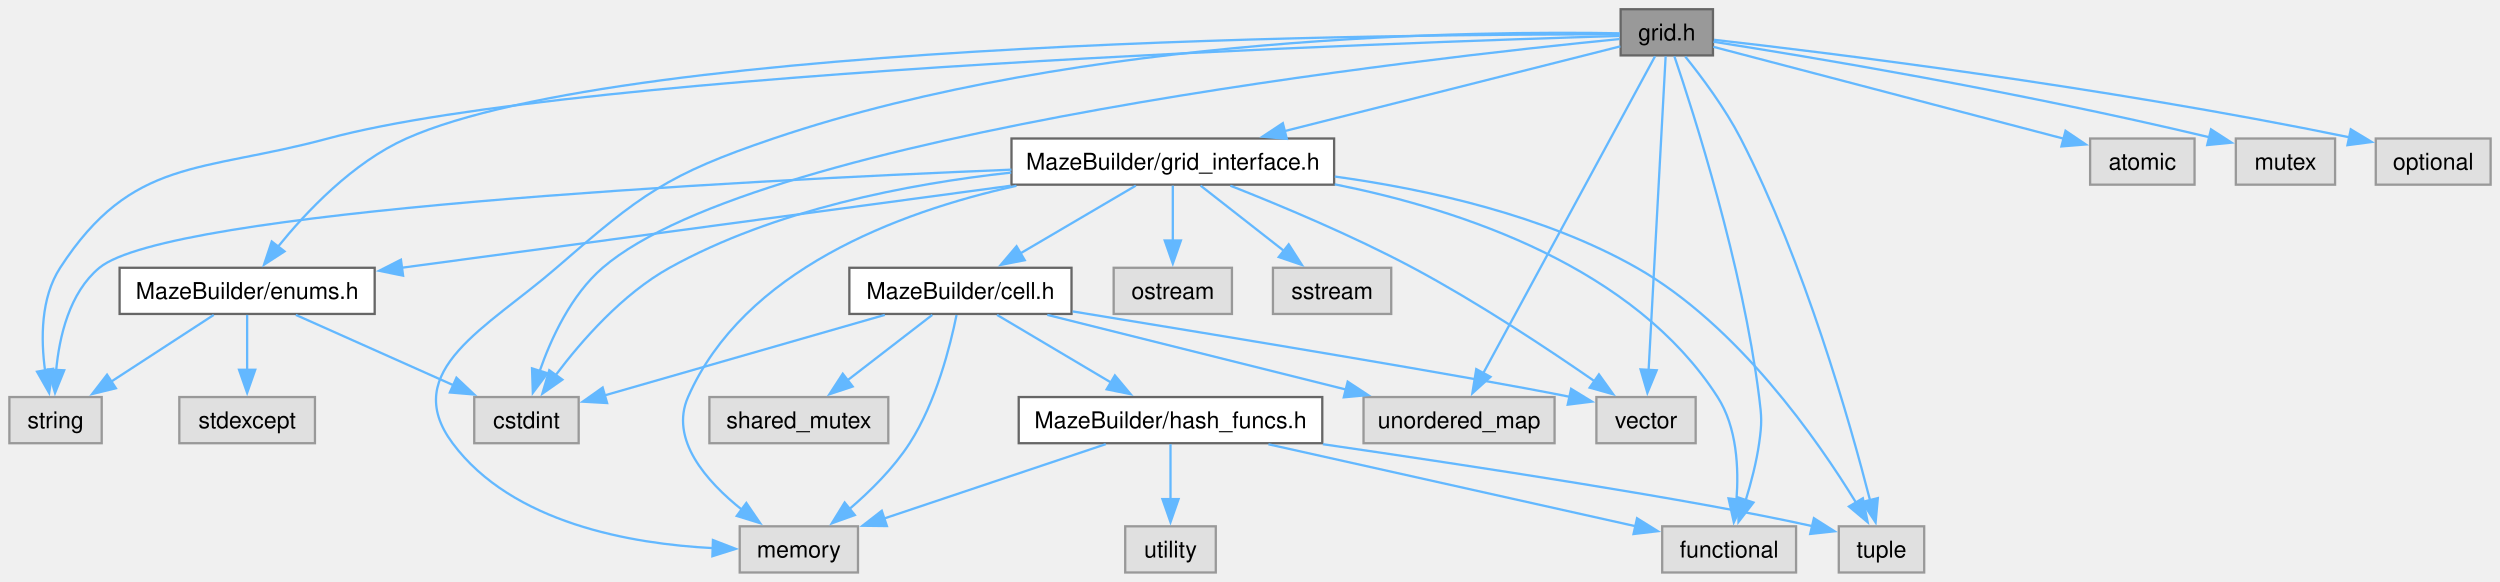
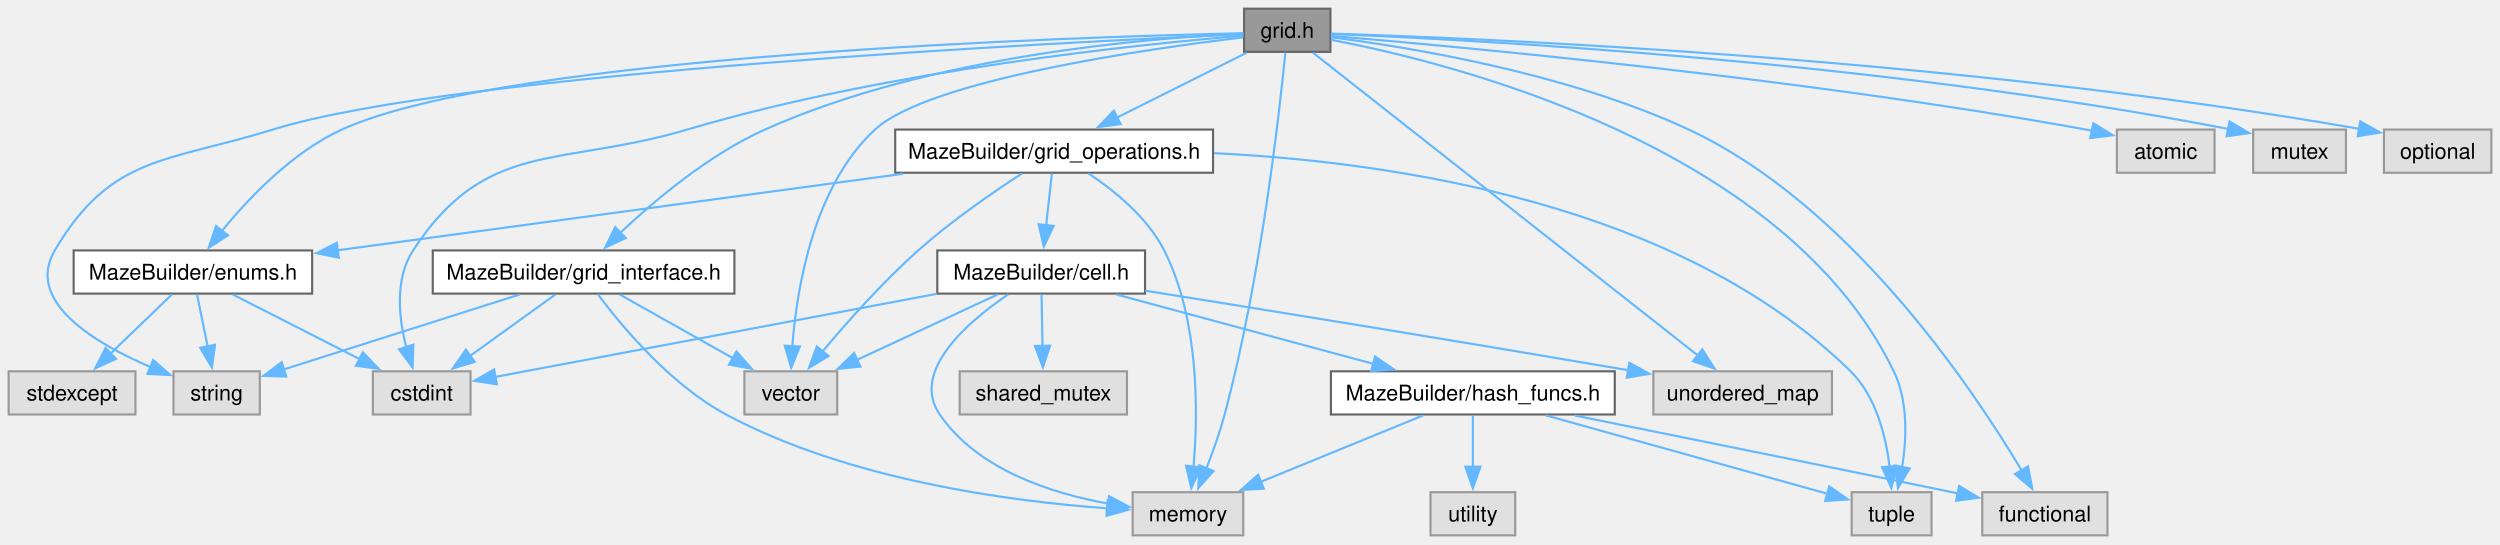
- <svg xmlns="http://www.w3.org/2000/svg" xmlns:xlink="http://www.w3.org/1999/xlink" width="1083pt" height="252pt" viewBox="0.00 0.00 1082.88 252.00">
+ <svg xmlns="http://www.w3.org/2000/svg" xmlns:xlink="http://www.w3.org/1999/xlink" width="1158pt" height="252pt" viewBox="0.00 0.00 1158.25 252.00">
  <g id="graph0" class="graph" transform="scale(1 1) rotate(0) translate(4 248)">
    <g id="Node000001" class="node">
      <g id="a_Node000001">
        <a xlink:title=" ">
-           <polygon fill="#999999" stroke="#666666" points="738,-244 698,-244 698,-224 738,-224 738,-244" />
-           <text text-anchor="middle" x="718" y="-230.5" font-family="Helvetica,sans-Serif" font-size="10.00">grid.h</text>
+           <polygon fill="#999999" stroke="#666666" points="612.38,-244 572.38,-244 572.38,-224 612.38,-224 612.38,-244" />
+           <text text-anchor="middle" x="592.38" y="-230.5" font-family="Helvetica,sans-Serif" font-size="10.00">grid.h</text>
        </a>
      </g>
    </g>
    <g id="Node000002" class="node">
      <g id="a_Node000002">
        <a xlink:href="enums_8h.html" target="_top" xlink:title="Enumerations for the maze builder program.">
-           <polygon fill="white" stroke="#666666" points="158.25,-132 47.75,-132 47.75,-112 158.25,-112 158.25,-132" />
-           <text text-anchor="middle" x="103" y="-118.5" font-family="Helvetica,sans-Serif" font-size="10.00">MazeBuilder/enums.h</text>
+           <polygon fill="white" stroke="#666666" points="140.62,-132 30.12,-132 30.12,-112 140.62,-112 140.62,-132" />
+           <text text-anchor="middle" x="85.38" y="-118.5" font-family="Helvetica,sans-Serif" font-size="10.00">MazeBuilder/enums.h</text>
        </a>
      </g>
    </g>
    <g id="edge1_Node000001_Node000002" class="edge">
      <g id="a_edge1_Node000001_Node000002">
        <a xlink:title=" ">
-           <path fill="none" stroke="#63b8ff" d="M697.66,-233.1C610.52,-233.26 268.77,-231.09 172,-188 148.84,-177.69 128.57,-156.25 116.1,-140.81" />
-           <polygon fill="#63b8ff" stroke="#63b8ff" points="119.19,-139.1 110.31,-133.33 113.66,-143.38 119.19,-139.1" />
+           <path fill="none" stroke="#63b8ff" d="M572.08,-232.63C496.31,-230.98 230.41,-222.78 154.38,-188 131.32,-177.46 111.03,-156.07 98.52,-140.7" />
+           <polygon fill="#63b8ff" stroke="#63b8ff" points="101.63,-138.99 92.72,-133.26 96.11,-143.3 101.63,-138.99" />
        </a>
      </g>
    </g>
    <g id="Node000003" class="node">
      <g id="a_Node000003">
        <a xlink:title=" ">
-           <polygon fill="#e0e0e0" stroke="#999999" points="246.62,-76 201.38,-76 201.38,-56 246.62,-56 246.62,-76" />
-           <text text-anchor="middle" x="224" y="-62.5" font-family="Helvetica,sans-Serif" font-size="10.00">cstdint</text>
+           <polygon fill="#e0e0e0" stroke="#999999" points="214,-76 168.75,-76 168.75,-56 214,-56 214,-76" />
+           <text text-anchor="middle" x="191.38" y="-62.5" font-family="Helvetica,sans-Serif" font-size="10.00">cstdint</text>
        </a>
      </g>
    </g>
    <g id="edge27_Node000001_Node000003" class="edge">
      <g id="a_edge27_Node000001_Node000003">
        <a xlink:title=" ">
-           <path fill="none" stroke="#63b8ff" d="M697.54,-231.09C617.32,-223.21 325.34,-190.91 257,-132 243.37,-120.25 234.7,-101.5 229.69,-87.15" />
-           <polygon fill="#63b8ff" stroke="#63b8ff" points="233.09,-86.32 226.76,-77.83 226.41,-88.42 233.09,-86.32" />
+           <path fill="none" stroke="#63b8ff" d="M572.1,-231.5C525.66,-227.67 408.37,-215.83 314.38,-188 255.23,-170.48 221.07,-183.68 187.38,-132 178.78,-118.81 180.72,-100.75 184.27,-87.01" />
+           <polygon fill="#63b8ff" stroke="#63b8ff" points="187.53,-88.31 187.14,-77.72 180.84,-86.24 187.53,-88.31" />
        </a>
      </g>
    </g>
    <g id="Node000004" class="node">
      <g id="a_Node000004">
        <a xlink:title=" ">
-           <polygon fill="#e0e0e0" stroke="#999999" points="40,-76 0,-76 0,-56 40,-56 40,-76" />
-           <text text-anchor="middle" x="20" y="-62.5" font-family="Helvetica,sans-Serif" font-size="10.00">string</text>
+           <polygon fill="#e0e0e0" stroke="#999999" points="116.38,-76 76.38,-76 76.38,-56 116.38,-56 116.38,-76" />
+           <text text-anchor="middle" x="96.38" y="-62.5" font-family="Helvetica,sans-Serif" font-size="10.00">string</text>
        </a>
      </g>
    </g>
    <g id="edge32_Node000001_Node000004" class="edge">
      <g id="a_edge32_Node000001_Node000004">
        <a xlink:title=" ">
-           <path fill="none" stroke="#63b8ff" d="M697.6,-232.43C607.75,-229.77 246.97,-217.41 138,-188 82.73,-173.08 53.18,-180.01 22,-132 13.53,-118.95 13.6,-101.11 15.47,-87.43" />
-           <polygon fill="#63b8ff" stroke="#63b8ff" points="18.88,-88.23 17.23,-77.77 11.99,-86.98 18.88,-88.23" />
+           <path fill="none" stroke="#63b8ff" d="M571.95,-232.15C493.05,-228.72 208.39,-214.69 122.38,-188 73.35,-172.79 47.42,-176.23 21.38,-132 7.54,-108.51 39.45,-89.23 65.84,-77.93" />
+           <polygon fill="#63b8ff" stroke="#63b8ff" points="66.93,-81.26 74.9,-74.28 64.32,-74.77 66.93,-81.26" />
        </a>
      </g>
    </g>
    <g id="Node000006" class="node">
      <g id="a_Node000006">
        <a xlink:href="grid__interface_8h.html" target="_top" xlink:title=" ">
-           <polygon fill="white" stroke="#666666" points="573.88,-188 434.12,-188 434.12,-168 573.88,-168 573.88,-188" />
-           <text text-anchor="middle" x="504" y="-174.5" font-family="Helvetica,sans-Serif" font-size="10.00">MazeBuilder/grid_interface.h</text>
+           <polygon fill="white" stroke="#666666" points="336.25,-132 196.5,-132 196.5,-112 336.25,-112 336.25,-132" />
+           <text text-anchor="middle" x="266.38" y="-118.5" font-family="Helvetica,sans-Serif" font-size="10.00">MazeBuilder/grid_interface.h</text>
        </a>
      </g>
    </g>
    <g id="edge5_Node000001_Node000006" class="edge">
      <g id="a_edge5_Node000001_Node000006">
        <a xlink:title=" ">
-           <path fill="none" stroke="#63b8ff" d="M697.87,-227.92C664.8,-219.58 598.09,-202.74 552.24,-191.17" />
-           <polygon fill="#63b8ff" stroke="#63b8ff" points="553.38,-187.85 542.83,-188.8 551.67,-194.64 553.38,-187.85" />
+           <path fill="none" stroke="#63b8ff" d="M571.98,-232.42C529.1,-230.51 427.2,-222.42 350.38,-188 324.49,-176.4 299.39,-155.28 283.47,-140.26" />
+           <polygon fill="#63b8ff" stroke="#63b8ff" points="285.92,-137.76 276.31,-133.3 281.04,-142.78 285.92,-137.76" />
        </a>
      </g>
    </g>
    <g id="Node000007" class="node">
      <g id="a_Node000007">
        <a xlink:title=" ">
-           <polygon fill="#e0e0e0" stroke="#999999" points="774,-20 716,-20 716,0 774,0 774,-20" />
-           <text text-anchor="middle" x="745" y="-6.5" font-family="Helvetica,sans-Serif" font-size="10.00">functional</text>
-         </a>
-       </g>
-     </g>
-     <g id="edge28_Node000001_Node000007" class="edge">
-       <g id="a_edge28_Node000001_Node000007">
-         <a xlink:title=" ">
-           <path fill="none" stroke="#63b8ff" d="M721.28,-223.6C729.49,-199.47 750.83,-133.21 758,-76 759.11,-67.18 759.25,-64.8 758,-56 756.83,-47.76 754.52,-38.91 752.17,-31.26" />
-           <polygon fill="#63b8ff" stroke="#63b8ff" points="755.54,-30.31 749.06,-21.92 748.89,-32.52 755.54,-30.31" />
+           <polygon fill="#e0e0e0" stroke="#999999" points="572,-20 520.75,-20 520.75,0 572,0 572,-20" />
+           <text text-anchor="middle" x="546.38" y="-6.5" font-family="Helvetica,sans-Serif" font-size="10.00">memory</text>
+         </a>
+       </g>
+     </g>
+     <g id="edge29_Node000001_Node000007" class="edge">
+       <g id="a_edge29_Node000001_Node000007">
+         <a xlink:title=" ">
+           <path fill="none" stroke="#63b8ff" d="M591.5,-223.65C588.89,-197.06 580.22,-118.86 563.38,-56 561.14,-47.64 557.93,-38.68 554.9,-30.97" />
+           <polygon fill="#63b8ff" stroke="#63b8ff" points="558.2,-29.8 551.16,-21.87 551.72,-32.45 558.2,-29.8" />
        </a>
      </g>
    </g>
    <g id="Node000008" class="node">
      <g id="a_Node000008">
        <a xlink:title=" ">
-           <polygon fill="#e0e0e0" stroke="#999999" points="367.62,-20 316.38,-20 316.38,0 367.62,0 367.62,-20" />
-           <text text-anchor="middle" x="342" y="-6.5" font-family="Helvetica,sans-Serif" font-size="10.00">memory</text>
-         </a>
-       </g>
-     </g>
-     <g id="edge29_Node000001_Node000008" class="edge">
-       <g id="a_edge29_Node000001_Node000008">
-         <a xlink:title=" ">
-           <path fill="none" stroke="#63b8ff" d="M697.62,-233.58C638.94,-234.65 465.22,-233.45 331,-188 284.94,-172.4 273.7,-163.9 237,-132 207.37,-106.25 168.57,-87.49 192,-56 217.81,-21.31 269.43,-12.36 304.84,-10.55" />
-           <polygon fill="#63b8ff" stroke="#63b8ff" points="304.78,-14.05 314.66,-10.23 304.55,-7.05 304.78,-14.05" />
+           <polygon fill="#e0e0e0" stroke="#999999" points="383.88,-76 340.88,-76 340.88,-56 383.88,-56 383.88,-76" />
+           <text text-anchor="middle" x="362.38" y="-62.5" font-family="Helvetica,sans-Serif" font-size="10.00">vector</text>
+         </a>
+       </g>
+     </g>
+     <g id="edge35_Node000001_Node000008" class="edge">
+       <g id="a_edge35_Node000001_Node000008">
+         <a xlink:title=" ">
+           <path fill="none" stroke="#63b8ff" d="M571.89,-230.72C527.88,-225.43 426.29,-210.99 401.38,-188 372.94,-161.76 365.16,-114.71 363.08,-87.66" />
+           <polygon fill="#63b8ff" stroke="#63b8ff" points="366.58,-87.48 362.54,-77.68 359.59,-87.86 366.58,-87.48" />
+         </a>
+       </g>
+     </g>
+     <g id="Node000009" class="node">
+       <g id="a_Node000009">
+         <a xlink:href="grid__operations_8h.html" target="_top" xlink:title=" ">
+           <polygon fill="white" stroke="#666666" points="558,-188 410.75,-188 410.75,-168 558,-168 558,-188" />
+           <text text-anchor="middle" x="484.38" y="-174.5" font-family="Helvetica,sans-Serif" font-size="10.00">MazeBuilder/grid_operations.h</text>
+         </a>
+       </g>
+     </g>
+     <g id="edge10_Node000001_Node000009" class="edge">
+       <g id="a_edge10_Node000001_Node000009">
+         <a xlink:title=" ">
+           <path fill="none" stroke="#63b8ff" d="M573.56,-223.59C557.02,-215.32 532.66,-203.14 513.58,-193.6" />
+           <polygon fill="#63b8ff" stroke="#63b8ff" points="515.2,-190.5 504.69,-189.16 512.07,-196.76 515.2,-190.5" />
+         </a>
+       </g>
+     </g>
+     <g id="Node000012" class="node">
+       <g id="a_Node000012">
+         <a xlink:title=" ">
+           <polygon fill="#e0e0e0" stroke="#999999" points="844.75,-76 762,-76 762,-56 844.75,-56 844.75,-76" />
+           <text text-anchor="middle" x="803.38" y="-62.5" font-family="Helvetica,sans-Serif" font-size="10.00">unordered_map</text>
+         </a>
+       </g>
+     </g>
+     <g id="edge34_Node000001_Node000012" class="edge">
+       <g id="a_edge34_Node000001_Node000012">
+         <a xlink:title=" ">
+           <path fill="none" stroke="#63b8ff" d="M604.32,-223.6C638.85,-196.44 739.06,-117.6 782.68,-83.28" />
+           <polygon fill="#63b8ff" stroke="#63b8ff" points="784.67,-86.17 790.37,-77.23 780.34,-80.67 784.67,-86.17" />
+         </a>
+       </g>
+     </g>
+     <g id="Node000014" class="node">
+       <g id="a_Node000014">
+         <a xlink:title=" ">
+           <polygon fill="#e0e0e0" stroke="#999999" points="972.38,-20 914.38,-20 914.38,0 972.38,0 972.38,-20" />
+           <text text-anchor="middle" x="943.38" y="-6.5" font-family="Helvetica,sans-Serif" font-size="10.00">functional</text>
+         </a>
+       </g>
+     </g>
+     <g id="edge28_Node000001_Node000014" class="edge">
+       <g id="a_edge28_Node000001_Node000014">
+         <a xlink:title=" ">
+           <path fill="none" stroke="#63b8ff" d="M612.79,-230.75C647.99,-226.29 721.76,-214.39 778.38,-188 852.88,-153.27 909.89,-68.21 932.62,-30.06" />
+           <polygon fill="#63b8ff" stroke="#63b8ff" points="935.58,-31.94 937.57,-21.54 929.52,-28.43 935.58,-31.94" />
+         </a>
+       </g>
+     </g>
+     <g id="Node000015" class="node">
+       <g id="a_Node000015">
+         <a xlink:title=" ">
+           <polygon fill="#e0e0e0" stroke="#999999" points="890.88,-20 853.88,-20 853.88,0 890.88,0 890.88,-20" />
+           <text text-anchor="middle" x="872.38" y="-6.5" font-family="Helvetica,sans-Serif" font-size="10.00">tuple</text>
+         </a>
+       </g>
+     </g>
+     <g id="edge33_Node000001_Node000015" class="edge">
+       <g id="a_edge33_Node000001_Node000015">
+         <a xlink:title=" ">
+           <path fill="none" stroke="#63b8ff" d="M612.56,-229.62C668.11,-219.05 822.54,-180.84 873.38,-76 880.02,-62.3 879.38,-44.99 877.29,-31.68" />
+           <polygon fill="#63b8ff" stroke="#63b8ff" points="880.73,-31 875.33,-21.88 873.86,-32.37 880.73,-31" />
+         </a>
+       </g>
+     </g>
+     <g id="Node000017" class="node">
+       <g id="a_Node000017">
+         <a xlink:title=" ">
+           <polygon fill="#e0e0e0" stroke="#999999" points="1022,-188 976.75,-188 976.75,-168 1022,-168 1022,-188" />
+           <text text-anchor="middle" x="999.38" y="-174.5" font-family="Helvetica,sans-Serif" font-size="10.00">atomic</text>
+         </a>
+       </g>
+     </g>
+     <g id="edge26_Node000001_Node000017" class="edge">
+       <g id="a_edge26_Node000001_Node000017">
+         <a xlink:title=" ">
+           <path fill="none" stroke="#63b8ff" d="M612.55,-231.39C668.46,-226.73 829.95,-212.07 962.38,-188 963.37,-187.82 964.38,-187.63 965.4,-187.43" />
+           <polygon fill="#63b8ff" stroke="#63b8ff" points="965.87,-190.91 974.89,-185.36 964.38,-184.07 965.87,-190.91" />
+         </a>
+       </g>
+     </g>
+     <g id="Node000018" class="node">
+       <g id="a_Node000018">
+         <a xlink:title=" ">
+           <polygon fill="#e0e0e0" stroke="#999999" points="1082.88,-188 1039.88,-188 1039.88,-168 1082.88,-168 1082.88,-188" />
+           <text text-anchor="middle" x="1061.38" y="-174.5" font-family="Helvetica,sans-Serif" font-size="10.00">mutex</text>
+         </a>
+       </g>
+     </g>
+     <g id="edge30_Node000001_Node000018" class="edge">
+       <g id="a_edge30_Node000001_Node000018">
+         <a xlink:title=" ">
+           <path fill="none" stroke="#63b8ff" d="M612.71,-232.28C674.21,-229.83 863.7,-220.19 1028.71,-188.21" />
+           <polygon fill="#63b8ff" stroke="#63b8ff" points="1028.92,-191.74 1038.06,-186.36 1027.57,-184.87 1028.92,-191.74" />
+         </a>
+       </g>
+     </g>
+     <g id="Node000019" class="node">
+       <g id="a_Node000019">
+         <a xlink:title=" ">
+           <polygon fill="#e0e0e0" stroke="#999999" points="1150.25,-188 1100.5,-188 1100.5,-168 1150.25,-168 1150.25,-188" />
+           <text text-anchor="middle" x="1125.38" y="-174.5" font-family="Helvetica,sans-Serif" font-size="10.00">optional</text>
+         </a>
+       </g>
+     </g>
+     <g id="edge31_Node000001_Node000019" class="edge">
+       <g id="a_edge31_Node000001_Node000019">
+         <a xlink:title=" ">
+           <path fill="none" stroke="#63b8ff" d="M612.55,-232.46C679.3,-230.41 899.13,-221.54 1088.95,-188.35" />
+           <polygon fill="#63b8ff" stroke="#63b8ff" points="1089.53,-191.81 1098.77,-186.61 1088.31,-184.91 1089.53,-191.81" />
+         </a>
+       </g>
+     </g>
+     <g id="edge2_Node000002_Node000003" class="edge">
+       <g id="a_edge2_Node000002_Node000003">
+         <a xlink:title=" ">
+           <path fill="none" stroke="#63b8ff" d="M103.84,-111.59C120.08,-103.32 143.98,-91.14 162.71,-81.6" />
+           <polygon fill="#63b8ff" stroke="#63b8ff" points="164.1,-84.82 171.42,-77.17 160.92,-78.59 164.1,-84.82" />
+         </a>
+       </g>
+     </g>
+     <g id="edge3_Node000002_Node000004" class="edge">
+       <g id="a_edge3_Node000002_Node000004">
+         <a xlink:title=" ">
+           <path fill="none" stroke="#63b8ff" d="M87.29,-111.59C88.65,-104.93 90.52,-95.75 92.21,-87.44" />
+           <polygon fill="#63b8ff" stroke="#63b8ff" points="95.61,-88.28 94.18,-77.78 88.75,-86.88 95.61,-88.28" />
+         </a>
+       </g>
+     </g>
+     <g id="Node000005" class="node">
+       <g id="a_Node000005">
+         <a xlink:title=" ">
+           <polygon fill="#e0e0e0" stroke="#999999" points="58.75,-76 0,-76 0,-56 58.75,-56 58.75,-76" />
+           <text text-anchor="middle" x="29.38" y="-62.5" font-family="Helvetica,sans-Serif" font-size="10.00">stdexcept</text>
+         </a>
+       </g>
+     </g>
+     <g id="edge4_Node000002_Node000005" class="edge">
+       <g id="a_edge4_Node000002_Node000005">
+         <a xlink:title=" ">
+           <path fill="none" stroke="#63b8ff" d="M75.62,-111.59C67.75,-104.01 56.48,-93.13 47.03,-84.02" />
+           <polygon fill="#63b8ff" stroke="#63b8ff" points="49.74,-81.77 40.11,-77.35 44.88,-86.81 49.74,-81.77" />
+         </a>
+       </g>
+     </g>
+     <g id="edge6_Node000006_Node000003" class="edge">
+       <g id="a_edge6_Node000006_Node000003">
+         <a xlink:title=" ">
+           <path fill="none" stroke="#63b8ff" d="M253.31,-111.59C242.41,-103.74 226.62,-92.38 213.72,-83.09" />
+           <polygon fill="#63b8ff" stroke="#63b8ff" points="215.93,-80.37 205.77,-77.36 211.84,-86.05 215.93,-80.37" />
+         </a>
+       </g>
+     </g>
+     <g id="edge8_Node000006_Node000004" class="edge">
+       <g id="a_edge8_Node000006_Node000004">
+         <a xlink:title=" ">
+           <path fill="none" stroke="#63b8ff" d="M236.76,-111.59C206.09,-101.85 158.38,-86.7 127.25,-76.81" />
+           <polygon fill="#63b8ff" stroke="#63b8ff" points="128.63,-73.57 118.04,-73.88 126.51,-80.24 128.63,-73.57" />
+         </a>
+       </g>
+     </g>
+     <g id="edge7_Node000006_Node000007" class="edge">
+       <g id="a_edge7_Node000006_Node000007">
+         <a xlink:title=" ">
+           <path fill="none" stroke="#63b8ff" d="M272.91,-111.79C283.61,-97.45 306.3,-69.99 332.38,-56 389.07,-25.58 464.48,-15.71 508.98,-12.52" />
+           <polygon fill="#63b8ff" stroke="#63b8ff" points="509.13,-16.02 518.89,-11.9 508.69,-9.03 509.13,-16.02" />
+         </a>
+       </g>
+     </g>
+     <g id="edge9_Node000006_Node000008" class="edge">
+       <g id="a_edge9_Node000006_Node000008">
+         <a xlink:title=" ">
+           <path fill="none" stroke="#63b8ff" d="M283.1,-111.59C297.6,-103.44 318.85,-91.48 335.7,-82" />
+           <polygon fill="#63b8ff" stroke="#63b8ff" points="337.2,-85.17 344.2,-77.22 333.77,-79.07 337.2,-85.17" />
+         </a>
+       </g>
+     </g>
+     <g id="edge22_Node000009_Node000002" class="edge">
+       <g id="a_edge22_Node000009_Node000002">
+         <a xlink:title=" ">
+           <path fill="none" stroke="#63b8ff" d="M414.42,-167.53C340.59,-157.54 225.06,-141.91 152.37,-132.07" />
+           <polygon fill="#63b8ff" stroke="#63b8ff" points="152.97,-128.62 142.59,-130.74 152.03,-135.55 152.97,-128.62" />
+         </a>
+       </g>
+     </g>
+     <g id="edge23_Node000009_Node000007" class="edge">
+       <g id="a_edge23_Node000009_Node000007">
+         <a xlink:title=" ">
+           <path fill="none" stroke="#63b8ff" d="M500.21,-167.73C512.09,-159.85 527.58,-147.38 535.38,-132 551.62,-99.96 551.12,-57 548.96,-31.82" />
+           <polygon fill="#63b8ff" stroke="#63b8ff" points="552.45,-31.52 547.92,-21.94 545.49,-32.25 552.45,-31.52" />
+         </a>
+       </g>
+     </g>
+     <g id="edge25_Node000009_Node000008" class="edge">
+       <g id="a_edge25_Node000009_Node000008">
+         <a xlink:title=" ">
+           <path fill="none" stroke="#63b8ff" d="M469.45,-167.65C456.24,-159.07 436.74,-145.67 421.38,-132 405.06,-117.49 388.54,-98.87 377.14,-85.28" />
+           <polygon fill="#63b8ff" stroke="#63b8ff" points="379.85,-83.06 370.79,-77.57 374.45,-87.52 379.85,-83.06" />
+         </a>
+       </g>
+     </g>
+     <g id="Node000010" class="node">
+       <g id="a_Node000010">
+         <a xlink:href="cell_8h.html" target="_top" xlink:title=" ">
+           <polygon fill="white" stroke="#666666" points="526.5,-132 430.25,-132 430.25,-112 526.5,-112 526.5,-132" />
+           <text text-anchor="middle" x="478.38" y="-118.5" font-family="Helvetica,sans-Serif" font-size="10.00">MazeBuilder/cell.h</text>
+         </a>
+       </g>
+     </g>
+     <g id="edge11_Node000009_Node000010" class="edge">
+       <g id="a_edge11_Node000009_Node000010">
+         <a xlink:title=" ">
+           <path fill="none" stroke="#63b8ff" d="M483.33,-167.59C482.6,-161.01 481.59,-151.96 480.68,-143.73" />
+           <polygon fill="#63b8ff" stroke="#63b8ff" points="484.16,-143.35 479.58,-133.8 477.2,-144.13 484.16,-143.35" />
+         </a>
+       </g>
+     </g>
+     <g id="edge24_Node000009_Node000015" class="edge">
+       <g id="a_edge24_Node000009_Node000015">
+         <a xlink:title=" ">
+           <path fill="none" stroke="#63b8ff" d="M558.48,-177.06C641.34,-173.04 774.27,-153.75 853.38,-76 865.18,-64.4 869.75,-45.9 871.47,-31.6" />
+           <polygon fill="#63b8ff" stroke="#63b8ff" points="874.93,-32.15 872.24,-21.9 867.96,-31.59 874.93,-32.15" />
+         </a>
+       </g>
+     </g>
+     <g id="edge12_Node000010_Node000003" class="edge">
+       <g id="a_edge12_Node000010_Node000003">
+         <a xlink:title=" ">
+           <path fill="none" stroke="#63b8ff" d="M430.01,-111.9C372.04,-100.99 276.36,-82.99 225.55,-73.43" />
+           <polygon fill="#63b8ff" stroke="#63b8ff" points="226.2,-69.99 215.72,-71.58 224.9,-76.87 226.2,-69.99" />
+         </a>
+       </g>
+     </g>
+     <g id="edge13_Node000010_Node000007" class="edge">
+       <g id="a_edge13_Node000010_Node000007">
+         <a xlink:title=" ">
+           <path fill="none" stroke="#63b8ff" d="M463.11,-111.64C444.64,-99.11 417.64,-76.13 431.38,-56 448.75,-30.55 482.86,-19.49 509.44,-14.69" />
+           <polygon fill="#63b8ff" stroke="#63b8ff" points="509.83,-18.17 519.18,-13.17 508.76,-11.25 509.83,-18.17" />
+         </a>
+       </g>
+     </g>
+     <g id="edge16_Node000010_Node000008" class="edge">
+       <g id="a_edge16_Node000010_Node000008">
+         <a xlink:title=" ">
+           <path fill="none" stroke="#63b8ff" d="M458.17,-111.59C440.15,-103.21 413.51,-90.8 392.89,-81.21" />
+           <polygon fill="#63b8ff" stroke="#63b8ff" points="394.65,-78.17 384.11,-77.12 391.7,-84.51 394.65,-78.17" />
        </a>
      </g>
    </g>
    <g id="Node000011" class="node">
      <g id="a_Node000011">
        <a xlink:title=" ">
-           <polygon fill="#e0e0e0" stroke="#999999" points="829.5,-20 792.5,-20 792.5,0 829.5,0 829.5,-20" />
-           <text text-anchor="middle" x="811" y="-6.5" font-family="Helvetica,sans-Serif" font-size="10.00">tuple</text>
-         </a>
-       </g>
-     </g>
-     <g id="edge33_Node000001_Node000011" class="edge">
-       <g id="a_edge33_Node000001_Node000011">
-         <a xlink:title=" ">
-           <path fill="none" stroke="#63b8ff" d="M725.98,-223.51C733.04,-214.75 743.25,-201.13 750,-188 777.68,-134.18 797.37,-65.01 806.04,-31.29" />
-           <polygon fill="#63b8ff" stroke="#63b8ff" points="809.42,-32.23 808.45,-21.68 802.63,-30.53 809.42,-32.23" />
-         </a>
-       </g>
-     </g>
-     <g id="Node000012" class="node">
-       <g id="a_Node000012">
-         <a xlink:title=" ">
-           <polygon fill="#e0e0e0" stroke="#999999" points="730.5,-76 687.5,-76 687.5,-56 730.5,-56 730.5,-76" />
-           <text text-anchor="middle" x="709" y="-62.5" font-family="Helvetica,sans-Serif" font-size="10.00">vector</text>
-         </a>
-       </g>
-     </g>
-     <g id="edge35_Node000001_Node000012" class="edge">
-       <g id="a_edge35_Node000001_Node000012">
-         <a xlink:title=" ">
-           <path fill="none" stroke="#63b8ff" d="M717.49,-223.6C716.07,-197.46 712.06,-123.48 710.1,-87.36" />
-           <polygon fill="#63b8ff" stroke="#63b8ff" points="713.62,-87.6 709.59,-77.81 706.63,-87.98 713.62,-87.6" />
-         </a>
-       </g>
-     </g>
-     <g id="Node000015" class="node">
-       <g id="a_Node000015">
-         <a xlink:title=" ">
-           <polygon fill="#e0e0e0" stroke="#999999" points="669.38,-76 586.62,-76 586.62,-56 669.38,-56 669.38,-76" />
-           <text text-anchor="middle" x="628" y="-62.5" font-family="Helvetica,sans-Serif" font-size="10.00">unordered_map</text>
-         </a>
-       </g>
-     </g>
-     <g id="edge34_Node000001_Node000015" class="edge">
-       <g id="a_edge34_Node000001_Node000015">
-         <a xlink:title=" ">
-           <path fill="none" stroke="#63b8ff" d="M712.9,-223.6C698.55,-197.12 657.57,-121.54 638.28,-85.96" />
-           <polygon fill="#63b8ff" stroke="#63b8ff" points="641.61,-84.75 633.76,-77.63 635.45,-88.09 641.61,-84.75" />
-         </a>
-       </g>
-     </g>
-     <g id="Node000018" class="node">
-       <g id="a_Node000018">
-         <a xlink:title=" ">
-           <polygon fill="#e0e0e0" stroke="#999999" points="946.62,-188 901.38,-188 901.38,-168 946.62,-168 946.62,-188" />
-           <text text-anchor="middle" x="924" y="-174.5" font-family="Helvetica,sans-Serif" font-size="10.00">atomic</text>
-         </a>
-       </g>
-     </g>
-     <g id="edge26_Node000001_Node000018" class="edge">
-       <g id="a_edge26_Node000001_Node000018">
-         <a xlink:title=" ">
-           <path fill="none" stroke="#63b8ff" d="M738.13,-227.72C773.37,-218.49 846.6,-199.29 889.88,-187.94" />
-           <polygon fill="#63b8ff" stroke="#63b8ff" points="890.73,-191.34 899.51,-185.42 888.95,-184.57 890.73,-191.34" />
-         </a>
-       </g>
-     </g>
-     <g id="Node000019" class="node">
-       <g id="a_Node000019">
-         <a xlink:title=" ">
-           <polygon fill="#e0e0e0" stroke="#999999" points="1007.5,-188 964.5,-188 964.5,-168 1007.5,-168 1007.5,-188" />
-           <text text-anchor="middle" x="986" y="-174.5" font-family="Helvetica,sans-Serif" font-size="10.00">mutex</text>
-         </a>
-       </g>
-     </g>
-     <g id="edge30_Node000001_Node000019" class="edge">
-       <g id="a_edge30_Node000001_Node000019">
-         <a xlink:title=" ">
-           <path fill="none" stroke="#63b8ff" d="M738.21,-229.91C777.72,-223.72 868.11,-208.8 952.99,-188.55" />
-           <polygon fill="#63b8ff" stroke="#63b8ff" points="953.75,-191.96 962.65,-186.21 952.1,-185.16 953.75,-191.96" />
-         </a>
-       </g>
-     </g>
-     <g id="Node000020" class="node">
-       <g id="a_Node000020">
-         <a xlink:title=" ">
-           <polygon fill="#e0e0e0" stroke="#999999" points="1074.88,-188 1025.12,-188 1025.12,-168 1074.88,-168 1074.88,-188" />
-           <text text-anchor="middle" x="1050" y="-174.5" font-family="Helvetica,sans-Serif" font-size="10.00">optional</text>
-         </a>
-       </g>
-     </g>
-     <g id="edge31_Node000001_Node000020" class="edge">
-       <g id="a_edge31_Node000001_Node000020">
-         <a xlink:title=" ">
-           <path fill="none" stroke="#63b8ff" d="M738.45,-230.76C785.45,-225.43 904.95,-210.89 1013.69,-188.52" />
-           <polygon fill="#63b8ff" stroke="#63b8ff" points="1014.3,-191.97 1023.37,-186.49 1012.86,-185.11 1014.3,-191.97" />
-         </a>
-       </g>
-     </g>
-     <g id="edge2_Node000002_Node000003" class="edge">
-       <g id="a_edge2_Node000002_Node000003">
-         <a xlink:title=" ">
-           <path fill="none" stroke="#63b8ff" d="M124.08,-111.59C142.96,-103.17 170.92,-90.69 192.46,-81.07" />
-           <polygon fill="#63b8ff" stroke="#63b8ff" points="193.67,-84.37 201.38,-77.1 190.82,-77.98 193.67,-84.37" />
-         </a>
-       </g>
-     </g>
-     <g id="edge3_Node000002_Node000004" class="edge">
-       <g id="a_edge3_Node000002_Node000004">
-         <a xlink:title=" ">
-           <path fill="none" stroke="#63b8ff" d="M88.54,-111.59C76.24,-103.59 58.32,-91.93 43.89,-82.54" />
-           <polygon fill="#63b8ff" stroke="#63b8ff" points="46.13,-79.82 35.84,-77.3 42.31,-85.69 46.13,-79.82" />
-         </a>
-       </g>
-     </g>
-     <g id="Node000005" class="node">
-       <g id="a_Node000005">
-         <a xlink:title=" ">
-           <polygon fill="#e0e0e0" stroke="#999999" points="132.38,-76 73.62,-76 73.62,-56 132.38,-56 132.38,-76" />
-           <text text-anchor="middle" x="103" y="-62.5" font-family="Helvetica,sans-Serif" font-size="10.00">stdexcept</text>
-         </a>
-       </g>
-     </g>
-     <g id="edge4_Node000002_Node000005" class="edge">
-       <g id="a_edge4_Node000002_Node000005">
-         <a xlink:title=" ">
-           <path fill="none" stroke="#63b8ff" d="M103,-111.59C103,-105.01 103,-95.96 103,-87.73" />
-           <polygon fill="#63b8ff" stroke="#63b8ff" points="106.5,-87.81 103,-77.81 99.5,-87.81 106.5,-87.81" />
-         </a>
-       </g>
-     </g>
-     <g id="edge14_Node000006_Node000002" class="edge">
-       <g id="a_edge14_Node000006_Node000002">
-         <a xlink:title=" ">
-           <path fill="none" stroke="#63b8ff" d="M433.69,-167.53C359.39,-157.53 243.05,-141.86 170.02,-132.02" />
-           <polygon fill="#63b8ff" stroke="#63b8ff" points="170.56,-128.57 160.18,-130.7 169.63,-135.5 170.56,-128.57" />
-         </a>
-       </g>
-     </g>
-     <g id="edge6_Node000006_Node000003" class="edge">
-       <g id="a_edge6_Node000006_Node000003">
-         <a xlink:title=" ">
-           <path fill="none" stroke="#63b8ff" d="M434.01,-173.25C389.32,-168.35 331.46,-157.21 286,-132 265.61,-120.69 247.89,-100.43 236.68,-85.52" />
-           <polygon fill="#63b8ff" stroke="#63b8ff" points="239.56,-83.54 230.88,-77.46 233.88,-87.62 239.56,-83.54" />
-         </a>
-       </g>
-     </g>
-     <g id="edge11_Node000006_Node000004" class="edge">
-       <g id="a_edge11_Node000006_Node000004">
-         <a xlink:title=" ">
-           <path fill="none" stroke="#63b8ff" d="M434.1,-174.51C311.72,-169.52 68.76,-156.63 39,-132 25.98,-121.22 21.59,-102.05 20.25,-87.32" />
-           <polygon fill="#63b8ff" stroke="#63b8ff" points="23.76,-87.59 19.78,-77.77 16.77,-87.93 23.76,-87.59" />
-         </a>
-       </g>
-     </g>
-     <g id="edge7_Node000006_Node000007" class="edge">
-       <g id="a_edge7_Node000006_Node000007">
-         <a xlink:title=" ">
-           <path fill="none" stroke="#63b8ff" d="M574.14,-168.16C629.82,-157.01 704.07,-131.98 740,-76 748.43,-62.87 749.23,-45.04 748.17,-31.38" />
-           <polygon fill="#63b8ff" stroke="#63b8ff" points="751.69,-31.27 747.03,-21.75 744.74,-32.1 751.69,-31.27" />
-         </a>
-       </g>
-     </g>
-     <g id="edge8_Node000006_Node000008" class="edge">
-       <g id="a_edge8_Node000006_Node000008">
-         <a xlink:title=" ">
-           <path fill="none" stroke="#63b8ff" d="M436.27,-167.51C384.51,-156.01 318.09,-130.82 294,-76 285.93,-57.64 301.84,-39.52 317.46,-27.09" />
-           <polygon fill="#63b8ff" stroke="#63b8ff" points="319.25,-30.12 325.23,-21.37 315.1,-24.49 319.25,-30.12" />
-         </a>
-       </g>
-     </g>
-     <g id="Node000009" class="node">
-       <g id="a_Node000009">
-         <a xlink:title=" ">
-           <polygon fill="#e0e0e0" stroke="#999999" points="529.62,-132 478.38,-132 478.38,-112 529.62,-112 529.62,-132" />
-           <text text-anchor="middle" x="504" y="-118.5" font-family="Helvetica,sans-Serif" font-size="10.00">ostream</text>
-         </a>
-       </g>
-     </g>
-     <g id="edge9_Node000006_Node000009" class="edge">
-       <g id="a_edge9_Node000006_Node000009">
-         <a xlink:title=" ">
-           <path fill="none" stroke="#63b8ff" d="M504,-167.59C504,-161.01 504,-151.96 504,-143.73" />
-           <polygon fill="#63b8ff" stroke="#63b8ff" points="507.5,-143.81 504,-133.81 500.5,-143.81 507.5,-143.81" />
-         </a>
-       </g>
-     </g>
-     <g id="Node000010" class="node">
-       <g id="a_Node000010">
-         <a xlink:title=" ">
-           <polygon fill="#e0e0e0" stroke="#999999" points="598.62,-132 547.38,-132 547.38,-112 598.62,-112 598.62,-132" />
-           <text text-anchor="middle" x="573" y="-118.5" font-family="Helvetica,sans-Serif" font-size="10.00">sstream</text>
-         </a>
-       </g>
-     </g>
-     <g id="edge10_Node000006_Node000010" class="edge">
-       <g id="a_edge10_Node000006_Node000010">
-         <a xlink:title=" ">
-           <path fill="none" stroke="#63b8ff" d="M516.02,-167.59C526.01,-159.77 540.46,-148.46 552.31,-139.19" />
-           <polygon fill="#63b8ff" stroke="#63b8ff" points="554.21,-142.15 559.93,-133.23 549.89,-136.64 554.21,-142.15" />
-         </a>
-       </g>
-     </g>
-     <g id="edge12_Node000006_Node000011" class="edge">
-       <g id="a_edge12_Node000006_Node000011">
-         <a xlink:title=" ">
-           <path fill="none" stroke="#63b8ff" d="M574.18,-171.52C614.56,-165.95 665.04,-154.7 705,-132 748.73,-107.16 783.39,-57.39 800.1,-30.05" />
-           <polygon fill="#63b8ff" stroke="#63b8ff" points="802.93,-32.15 805.02,-21.77 796.91,-28.58 802.93,-32.15" />
-         </a>
-       </g>
-     </g>
-     <g id="edge13_Node000006_Node000012" class="edge">
-       <g id="a_edge13_Node000006_Node000012">
-         <a xlink:title=" ">
-           <path fill="none" stroke="#63b8ff" d="M528.91,-167.56C550.32,-159.13 581.79,-145.98 608,-132 636.17,-116.97 666.78,-96.66 686.83,-82.77" />
-           <polygon fill="#63b8ff" stroke="#63b8ff" points="688.6,-85.81 694.78,-77.2 684.58,-80.07 688.6,-85.81" />
+           <polygon fill="#e0e0e0" stroke="#999999" points="518.12,-76 440.62,-76 440.62,-56 518.12,-56 518.12,-76" />
+           <text text-anchor="middle" x="479.38" y="-62.5" font-family="Helvetica,sans-Serif" font-size="10.00">shared_mutex</text>
+         </a>
+       </g>
+     </g>
+     <g id="edge14_Node000010_Node000011" class="edge">
+       <g id="a_edge14_Node000010_Node000011">
+         <a xlink:title=" ">
+           <path fill="none" stroke="#63b8ff" d="M478.55,-111.59C478.67,-105.01 478.84,-95.96 478.99,-87.73" />
+           <polygon fill="#63b8ff" stroke="#63b8ff" points="482.49,-87.87 479.17,-77.81 475.49,-87.75 482.49,-87.87" />
+         </a>
+       </g>
+     </g>
+     <g id="edge15_Node000010_Node000012" class="edge">
+       <g id="a_edge15_Node000010_Node000012">
+         <a xlink:title=" ">
+           <path fill="none" stroke="#63b8ff" d="M526.6,-113.35C579.18,-104.95 666.11,-90.91 750.32,-76.51" />
+           <polygon fill="#63b8ff" stroke="#63b8ff" points="750.89,-79.96 760.15,-74.82 749.7,-73.06 750.89,-79.96" />
        </a>
      </g>
    </g>
    <g id="Node000013" class="node">
      <g id="a_Node000013">
-         <a xlink:href="cell_8h.html" target="_top" xlink:title=" ">
-           <polygon fill="white" stroke="#666666" points="460.12,-132 363.88,-132 363.88,-112 460.12,-112 460.12,-132" />
-           <text text-anchor="middle" x="412" y="-118.5" font-family="Helvetica,sans-Serif" font-size="10.00">MazeBuilder/cell.h</text>
-         </a>
-       </g>
-     </g>
-     <g id="edge15_Node000006_Node000013" class="edge">
-       <g id="a_edge15_Node000006_Node000013">
-         <a xlink:title=" ">
-           <path fill="none" stroke="#63b8ff" d="M487.97,-167.59C474.21,-159.51 454.1,-147.71 438.02,-138.27" />
-           <polygon fill="#63b8ff" stroke="#63b8ff" points="439.85,-135.29 429.46,-133.25 436.31,-141.33 439.85,-135.29" />
-         </a>
-       </g>
-     </g>
-     <g id="edge16_Node000013_Node000003" class="edge">
-       <g id="a_edge16_Node000013_Node000003">
-         <a xlink:title=" ">
-           <path fill="none" stroke="#63b8ff" d="M379.25,-111.59C345.23,-101.82 292.23,-86.6 257.82,-76.71" />
-           <polygon fill="#63b8ff" stroke="#63b8ff" points="258.94,-73.4 248.37,-74 257.01,-80.12 258.94,-73.4" />
-         </a>
-       </g>
-     </g>
-     <g id="edge17_Node000013_Node000008" class="edge">
-       <g id="a_edge17_Node000013_Node000008">
-         <a xlink:title=" ">
-           <path fill="none" stroke="#63b8ff" d="M410.31,-111.54C407.63,-98.29 401.48,-73.83 390,-56 383.04,-45.19 372.93,-35.2 363.78,-27.38" />
-           <polygon fill="#63b8ff" stroke="#63b8ff" points="366.25,-24.88 356.28,-21.3 361.84,-30.32 366.25,-24.88" />
-         </a>
-       </g>
-     </g>
-     <g id="edge20_Node000013_Node000012" class="edge">
-       <g id="a_edge20_Node000013_Node000012">
-         <a xlink:title=" ">
-           <path fill="none" stroke="#63b8ff" d="M460.62,-113.09C524.76,-102.6 633.67,-84.64 676,-76.09" />
-           <polygon fill="#63b8ff" stroke="#63b8ff" points="676.55,-79.55 685.59,-74.02 675.07,-72.7 676.55,-79.55" />
-         </a>
-       </g>
-     </g>
-     <g id="Node000014" class="node">
-       <g id="a_Node000014">
-         <a xlink:title=" ">
-           <polygon fill="#e0e0e0" stroke="#999999" points="380.75,-76 303.25,-76 303.25,-56 380.75,-56 380.75,-76" />
-           <text text-anchor="middle" x="342" y="-62.5" font-family="Helvetica,sans-Serif" font-size="10.00">shared_mutex</text>
+         <a xlink:href="hash__funcs_8h.html" target="_top" xlink:title=" ">
+           <polygon fill="white" stroke="#666666" points="744.12,-76 612.62,-76 612.62,-56 744.12,-56 744.12,-76" />
+           <text text-anchor="middle" x="678.38" y="-62.5" font-family="Helvetica,sans-Serif" font-size="10.00">MazeBuilder/hash_funcs.h</text>
+         </a>
+       </g>
+     </g>
+     <g id="edge17_Node000010_Node000013" class="edge">
+       <g id="a_edge17_Node000010_Node000013">
+         <a xlink:title=" ">
+           <path fill="none" stroke="#63b8ff" d="M513.21,-111.59C546.28,-102.67 596.18,-89.19 632.47,-79.39" />
+           <polygon fill="#63b8ff" stroke="#63b8ff" points="633.06,-82.86 641.8,-76.87 631.24,-76.1 633.06,-82.86" />
+         </a>
+       </g>
+     </g>
+     <g id="edge19_Node000013_Node000007" class="edge">
+       <g id="a_edge19_Node000013_Node000007">
+         <a xlink:title=" ">
+           <path fill="none" stroke="#63b8ff" d="M655.38,-55.59C634.59,-47.09 603.72,-34.46 580.14,-24.81" />
+           <polygon fill="#63b8ff" stroke="#63b8ff" points="581.53,-21.6 570.95,-21.05 578.88,-28.08 581.53,-21.6" />
        </a>
      </g>
    </g>
    <g id="edge18_Node000013_Node000014" class="edge">
      <g id="a_edge18_Node000013_Node000014">
        <a xlink:title=" ">
-           <path fill="none" stroke="#63b8ff" d="M399.81,-111.59C389.67,-103.77 375.01,-92.46 362.99,-83.19" />
-           <polygon fill="#63b8ff" stroke="#63b8ff" points="365.31,-80.56 355.25,-77.22 361.03,-86.1 365.31,-80.56" />
-         </a>
-       </g>
-     </g>
-     <g id="edge19_Node000013_Node000015" class="edge">
-       <g id="a_edge19_Node000013_Node000015">
-         <a xlink:title=" ">
-           <path fill="none" stroke="#63b8ff" d="M449.62,-111.59C485.49,-102.63 539.69,-89.08 578.93,-79.27" />
-           <polygon fill="#63b8ff" stroke="#63b8ff" points="579.76,-82.67 588.61,-76.85 578.06,-75.88 579.76,-82.67" />
+           <path fill="none" stroke="#63b8ff" d="M725.6,-55.52C770.55,-46.47 840.1,-32.42 900.38,-20 901.36,-19.8 902.35,-19.59 903.35,-19.39" />
+           <polygon fill="#63b8ff" stroke="#63b8ff" points="903.67,-22.89 912.75,-17.43 902.25,-16.04 903.67,-22.89" />
+         </a>
+       </g>
+     </g>
+     <g id="edge20_Node000013_Node000015" class="edge">
+       <g id="a_edge20_Node000013_Node000015">
+         <a xlink:title=" ">
+           <path fill="none" stroke="#63b8ff" d="M712.17,-55.59C749.03,-45.33 807.48,-29.06 842.66,-19.27" />
+           <polygon fill="#63b8ff" stroke="#63b8ff" points="843.48,-22.68 852.17,-16.62 841.6,-15.93 843.48,-22.68" />
        </a>
      </g>
    </g>
    <g id="Node000016" class="node">
      <g id="a_Node000016">
-         <a xlink:href="hash__funcs_8h.html" target="_top" xlink:title=" ">
-           <polygon fill="white" stroke="#666666" points="568.75,-76 437.25,-76 437.25,-56 568.75,-56 568.75,-76" />
-           <text text-anchor="middle" x="503" y="-62.5" font-family="Helvetica,sans-Serif" font-size="10.00">MazeBuilder/hash_funcs.h</text>
+         <a xlink:title=" ">
+           <polygon fill="#e0e0e0" stroke="#999999" points="698,-20 658.75,-20 658.75,0 698,0 698,-20" />
+           <text text-anchor="middle" x="678.38" y="-6.5" font-family="Helvetica,sans-Serif" font-size="10.00">utility</text>
        </a>
      </g>
    </g>
    <g id="edge21_Node000013_Node000016" class="edge">
      <g id="a_edge21_Node000013_Node000016">
        <a xlink:title=" ">
-           <path fill="none" stroke="#63b8ff" d="M427.85,-111.59C441.47,-103.51 461.36,-91.71 477.26,-82.27" />
-           <polygon fill="#63b8ff" stroke="#63b8ff" points="478.91,-85.37 485.72,-77.25 475.34,-79.35 478.91,-85.37" />
-         </a>
-       </g>
-     </g>
-     <g id="edge22_Node000016_Node000007" class="edge">
-       <g id="a_edge22_Node000016_Node000007">
-         <a xlink:title=" ">
-           <path fill="none" stroke="#63b8ff" d="M545.43,-55.53C590.23,-45.54 660.34,-29.89 704.42,-20.05" />
-           <polygon fill="#63b8ff" stroke="#63b8ff" points="705.1,-23.49 714.1,-17.89 703.58,-16.66 705.1,-23.49" />
-         </a>
-       </g>
-     </g>
-     <g id="edge23_Node000016_Node000008" class="edge">
-       <g id="a_edge23_Node000016_Node000008">
-         <a xlink:title=" ">
-           <path fill="none" stroke="#63b8ff" d="M474.96,-55.59C448.27,-46.64 407.97,-33.13 378.74,-23.32" />
-           <polygon fill="#63b8ff" stroke="#63b8ff" points="380.15,-20.11 369.56,-20.24 377.93,-26.74 380.15,-20.11" />
-         </a>
-       </g>
-     </g>
-     <g id="edge24_Node000016_Node000011" class="edge">
-       <g id="a_edge24_Node000016_Node000011">
-         <a xlink:title=" ">
-           <path fill="none" stroke="#63b8ff" d="M569.01,-55.57C633.71,-46.14 728.92,-31.68 781.07,-20.07" />
-           <polygon fill="#63b8ff" stroke="#63b8ff" points="781.72,-23.52 790.66,-17.84 780.12,-16.7 781.72,-23.52" />
-         </a>
-       </g>
-     </g>
-     <g id="Node000017" class="node">
-       <g id="a_Node000017">
-         <a xlink:title=" ">
-           <polygon fill="#e0e0e0" stroke="#999999" points="522.62,-20 483.38,-20 483.38,0 522.62,0 522.62,-20" />
-           <text text-anchor="middle" x="503" y="-6.5" font-family="Helvetica,sans-Serif" font-size="10.00">utility</text>
-         </a>
-       </g>
-     </g>
-     <g id="edge25_Node000016_Node000017" class="edge">
-       <g id="a_edge25_Node000016_Node000017">
-         <a xlink:title=" ">
-           <path fill="none" stroke="#63b8ff" d="M503,-55.59C503,-49.01 503,-39.96 503,-31.73" />
-           <polygon fill="#63b8ff" stroke="#63b8ff" points="506.5,-31.81 503,-21.81 499.5,-31.81 506.5,-31.81" />
+           <path fill="none" stroke="#63b8ff" d="M678.38,-55.59C678.38,-49.01 678.38,-39.96 678.38,-31.73" />
+           <polygon fill="#63b8ff" stroke="#63b8ff" points="681.88,-31.81 678.38,-21.81 674.88,-31.81 681.88,-31.81" />
        </a>
      </g>
    </g>
  </g>
</svg>
